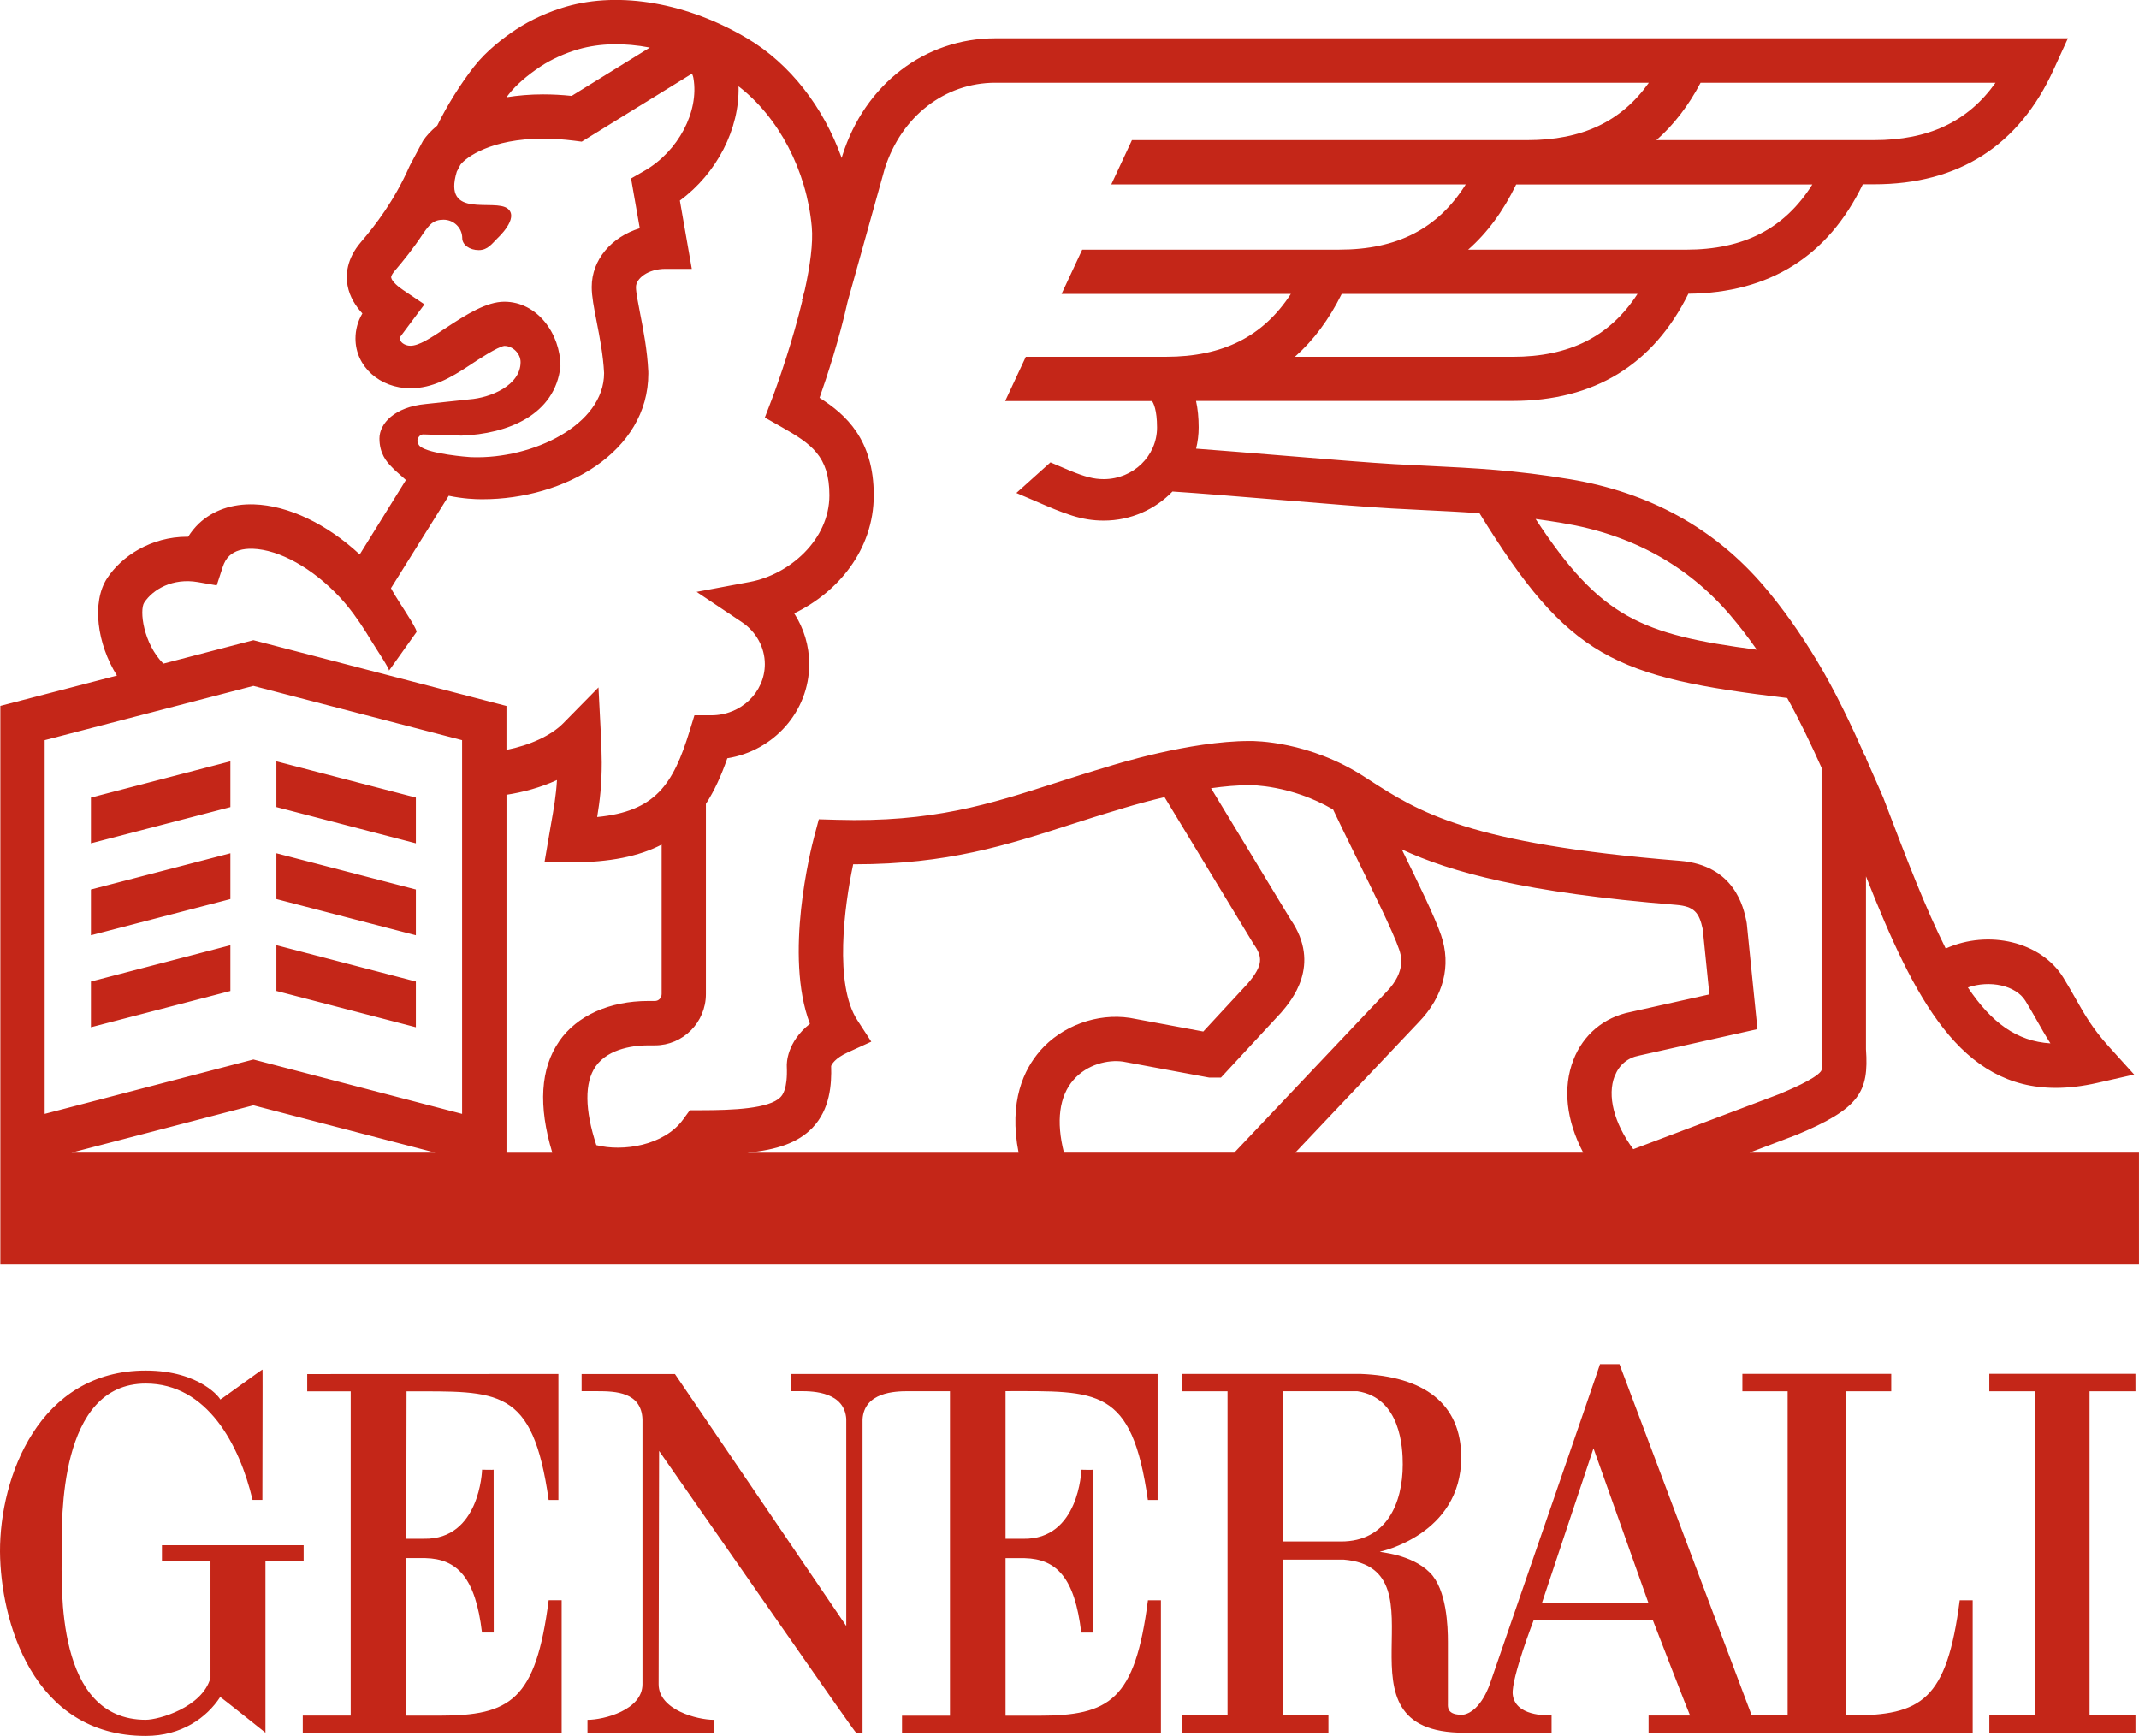
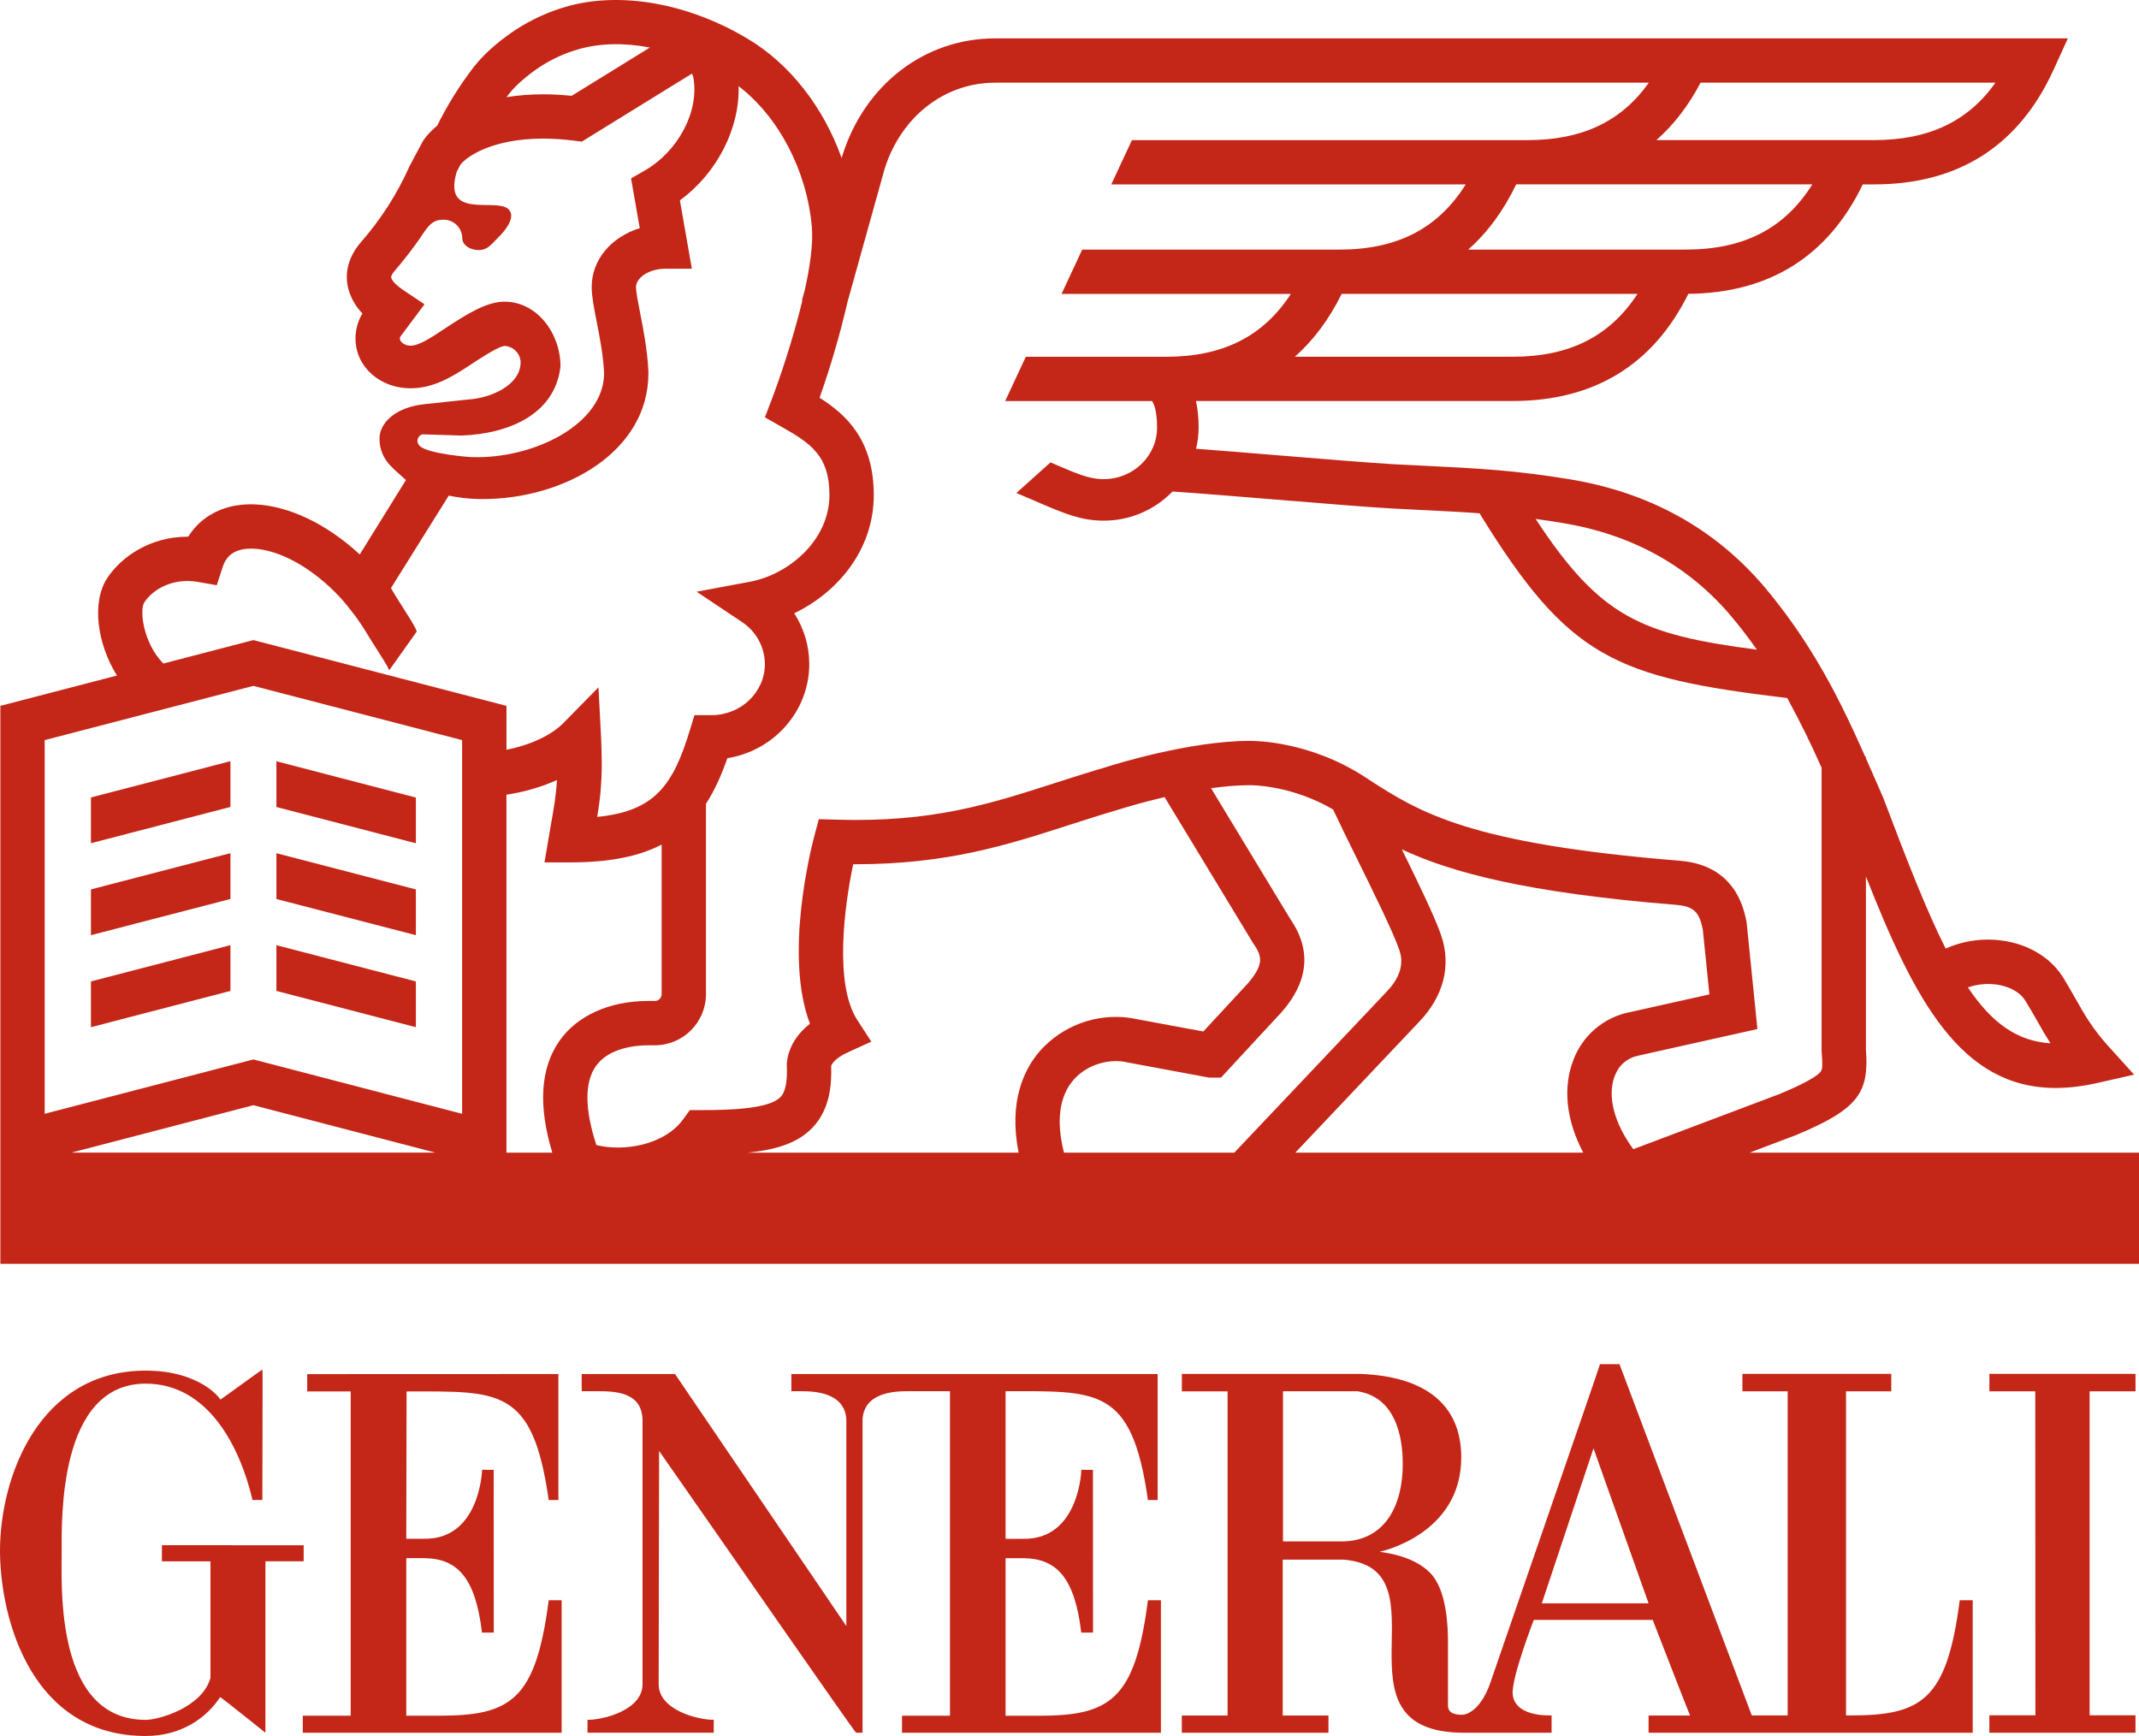
- <svg xmlns="http://www.w3.org/2000/svg" height="56" viewBox="0 0 69 56" width="69">
-   <g fill="none" fill-rule="evenodd" transform="translate(-78 -12)">
-     <path d="m0 0h224v80h-224z" />
-     <path d="m91.106 61.637h.571c1.8.033 1.874-2.2 1.874-2.227 0 0 .366.01.373 0l.003 5.253h-.379c-.21-1.773-.797-2.375-1.826-2.401h-.616v5.082h1.063c2.296 0 3.113-.492 3.53-3.724h.419v4.273h-8.351v-.551h1.546v-10.458h-1.403v-.559l8.103-.003v4.065h-.314c-.518-3.653-1.61-3.503-4.585-3.503zm-3.311.209v.518h-1.232v5.53c-.005-.004-1.456-1.165-1.46-1.151-.435.668-1.248 1.255-2.403 1.255-3.671 0-4.683-3.745-4.7-5.942-.01-2.402 1.254-5.844 4.7-5.844 1.778 0 2.434.929 2.403.936.005.015 1.372-.994 1.365-.967.007-.009-.004 3.473-.004 4.204h-.317c-.418-1.776-1.462-3.754-3.446-3.754-2.816 0-2.711 4.377-2.711 5.425 0 1.145-.209 5.422 2.711 5.422.419 0 1.824-.398 2.089-1.354v-3.76h-1.566v-.518zm53.421 1.775h.419v4.274l-10.455-0v-.556h1.338c-.01 0-1.206-3.091-1.204-3.084h-3.837s-.722 1.87-.68 2.392c.065.719 1.097.69 1.254.69v.558h-2.819c-4.472.005-.474-5.302-3.887-5.584h-1.967v5.027h1.475v.556l-4.73 0v-.556h1.475v-10.456h-1.475v-.562h5.766c2.031.077 3.247.946 3.247 2.696 0 2.496-2.623 3.039-2.623 3.039-.024.023 1.01.068 1.615.678.54.543.579 1.725.579 2.244v1.981c0 .1-.039.381.501.355.585-.113.861-1.026.854-.995.007-.03 3.565-10.319 3.551-10.312h.628l4.266 11.332h1.159v-10.456h-1.46v-.563h4.802v.563h-1.46v10.456h.14c2.295 0 3.113-.484 3.529-3.716zm-13.48.1h3.444l-1.777-5.001zm-6.475-1.996c1.465 0 1.989-1.233 1.989-2.486 0-.518-.058-2.147-1.465-2.36h-2.398v4.846zm-10.824-4.846v4.759h.571c1.801.032 1.875-2.201 1.875-2.227 0 0 .366.01.373 0l.003 5.253h-.38c-.21-1.773-.796-2.375-1.826-2.4h-.616v5.082h1.063c2.297 0 3.114-.493 3.53-3.724h.419v4.274l-8.352-0v-.551h1.547v-10.466h-1.357c-.416 0-1.406.031-1.463.903v10.113h-.207c-.038.005-4.168-5.96-6.356-9.091l-.015 7.525c0 .834 1.256 1.15 1.777 1.15v.415h-4.072v-.415h.006c.521 0 1.768-.316 1.768-1.15v-8.548c-.038-.876-.87-.903-1.463-.903h-.5v-.555h3.01l5.527 8.129v-6.672h.001c-.057-.872-1.047-.903-1.464-.903h-.309v-.555h11.815v4.065h-.314c-.518-3.653-1.617-3.51-4.593-3.51zm36.449.002h-1.481v10.451h1.481v.563h-4.714v-.563h1.485l-.005-10.451h-1.481v-.564h4.714zm-12.447-7.699h12.56v3.588h-68.988v-17.999l3.761-.978c-.64-1.023-.822-2.365-.317-3.139.464-.709 1.411-1.34 2.589-1.34h.026c.098-.157.213-.298.344-.424.453-.428 1.069-.643 1.782-.62 1.103.035 2.345.63 3.408 1.616l1.49-2.402-.357-.318-.105-.107c-.161-.161-.392-.432-.392-.914 0-.48.48-1.016 1.492-1.112l1.405-.15c.691-.05 1.656-.454 1.656-1.202 0-.274-.249-.523-.523-.523-.217.024-.878.463-1.127.629-.614.406-1.195.738-1.905.738-.977 0-1.771-.691-1.771-1.605 0-.277.072-.55.211-.788l.012-.021c-.211-.228-.41-.529-.478-.899-.062-.338-.038-.854.428-1.399.469-.549 1.072-1.325 1.568-2.446l.022-.044.414-.778c.107-.163.262-.331.461-.495.313-.642.741-1.329 1.183-1.897.407-.521.966-.944 1.365-1.207.465-.307 1.038-.567 1.613-.733 1.738-.5 3.921-.116 5.84 1.026 1.38.821 2.457 2.215 3.045 3.857l.023-.08c.724-2.296 2.66-3.781 4.933-3.781h34.6l-.461 1.01c-1.118 2.456-3.066 3.7-5.79 3.7h-.365c-1.118 2.318-3.01 3.506-5.627 3.53-1.134 2.293-3.039 3.458-5.671 3.458h-10.211c.056.253.085.536.085.855 0 .236-.03.465-.083.685.782.058 1.777.139 2.747.219 1.439.119 2.927.24 3.647.28.368.019.711.037 1.041.053 1.591.078 2.848.139 4.622.433 2.567.425 4.677 1.589 6.27 3.463.593.699 1.147 1.476 1.691 2.378.599.993 1.099 2.052 1.568 3.107h.022v.05c.134.301.265.602.396.9l.165.38c.757 1.999 1.387 3.618 2.012 4.861 1.378-.618 3.078-.224 3.793.938.15.244.275.464.396.677.293.519.547.967 1.07 1.545l.82.906-1.192.27c-.477.108-.921.16-1.336.16-3.056.001-4.546-2.816-6.123-6.824v5.576c.097 1.379-.198 1.915-2.269 2.775l-.021.007zm-4.352-2.474c-.248.637-.024 1.518.599 2.363l4.697-1.773c.299-.124 1.159-.483 1.353-.736.057-.076.057-.218.026-.637l-.002-.052v-9.108c-.345-.766-.707-1.528-1.108-2.248-5.574-.669-7.049-1.284-9.926-5.961-.575-.042-1.151-.071-1.779-.101-.332-.016-.679-.034-1.049-.054-.74-.04-2.171-.157-3.687-.282-1.268-.104-2.577-.212-3.389-.264-.558.577-1.344.939-2.217.939-.72 0-1.25-.215-2.202-.628v-.001c-.206-.088-.411-.174-.617-.263l1.1-.987c.21.089.419.177.628.267.488.199.766.274 1.091.274.948 0 1.719-.747 1.719-1.664 0-.58-.119-.796-.162-.855h-4.737l.666-1.428h4.52c1.834 0 3.134-.651 4.03-2.028h-7.397l.666-1.428h8.291c1.868 0 3.183-.674 4.081-2.104h-11.434l.666-1.428h12.759c1.756 0 3.024-.595 3.916-1.852h-21.083c-1.632 0-3.031 1.087-3.566 2.77l-1.197 4.292c-.269 1.213-.665 2.417-.906 3.102.852.536 1.749 1.355 1.749 3.14 0 1.784-1.183 3.146-2.566 3.813.312.484.484 1.05.484 1.637 0 1.528-1.146 2.799-2.642 3.037-.193.554-.414 1.045-.691 1.471v6.137c0 .911-.737 1.653-1.642 1.653h-.215c-.369 0-1.274.066-1.701.682-.361.521-.352 1.394.024 2.537.853.217 2.185.018 2.801-.832l.215-.295h.364.013c1 0 2.187-.049 2.545-.42.059-.06.237-.246.206-.999-.004-.092-.005-.776.745-1.368-.837-2.202.03-5.63.142-6.051l.146-.547.565.016c3.097.093 4.942-.503 7.077-1.19.534-.171 1.085-.348 1.675-.521.199-.064 2.643-.829 4.574-.83.173-.004 1.932.005 3.702 1.151l.107.069.01-.005c.002.005.004.011.007.016 1.657 1.072 3.238 2.083 10.056 2.634 1.771.145 2.056 1.504 2.149 1.951l.012.074.344 3.405-3.814.852c-.376.072-.649.301-.789.662zm-1.016 2.474c-.546-1.038-.666-2.094-.316-2.992.316-.814.986-1.375 1.839-1.544l2.547-.568-.214-2.106c-.116-.534-.271-.734-.859-.783-4.874-.393-7.269-1.054-8.849-1.789.547 1.113 1.073 2.198 1.266 2.764.338.981.082 1.981-.722 2.813l-3.98 4.205zm-16.75 0h5.495l4.915-5.193c.643-.665.461-1.19.402-1.362-.186-.55-.857-1.909-1.395-3.001-.288-.586-.548-1.114-.735-1.514-1.377-.802-2.663-.782-2.676-.785l-.017.001c-.394 0-.82.038-1.244.098l2.563 4.229c1.017 1.477.021 2.634-.307 3.016l-.018.019-1.918 2.071h-.378l-.068-.012-2.715-.504c-.479-.069-1.156.085-1.596.59-.461.527-.565 1.335-.308 2.347zm-.77-3.286c.705-.807 1.844-1.223 2.902-1.06l.021.004 2.342.435 1.429-1.543c.517-.603.481-.871.197-1.276l-.026-.04-2.85-4.702c-.805.188-1.396.376-1.408.38l-.017.006c-.574.168-1.119.342-1.647.512-2.022.651-3.94 1.268-6.904 1.268h-.068c-.29 1.365-.615 3.876.132 5.026l.452.696-.753.344c-.428.194-.523.39-.542.442.019.582-.032 1.397-.604 1.993-.472.49-1.154.71-2.093.803h8.744c-.326-1.659.176-2.693.694-3.286zm-15.512-.309c.571-.824 1.62-1.297 2.875-1.297h.215c.117 0 .214-.1.214-.224v-4.82c-.725.375-1.669.573-2.933.573h-.846l.142-.833c.023-.138.046-.267.067-.39.094-.532.164-.93.194-1.433-.53.242-1.1.394-1.629.475v11.546h1.478c-.458-1.514-.384-2.721.224-3.596zm-3.133 2.344v-12.055l-6.732-1.75-6.733 1.75v12.055l6.733-1.754zm-12.601 1.252h11.736l-5.868-1.529zm2.348-17.747c-.162.249-.031 1.321.616 1.971l2.905-.756 8.163 2.122v1.417c.754-.149 1.44-.462 1.828-.855l1.141-1.16.083 1.624c.007.152.022.627.022.796 0 .721-.06 1.231-.147 1.76 1.867-.182 2.448-1.034 2.982-2.777l.155-.504h.548c.951 0 1.723-.74 1.723-1.65 0-.539-.278-1.047-.745-1.358l-1.456-.973 1.722-.322c1.259-.236 2.562-1.346 2.562-2.795 0-1.263-.589-1.661-1.548-2.204l-.535-.303.22-.574c.237-.62.686-1.929.991-3.201l-.015-.005.091-.326c.172-.779.276-1.52.227-2.05-.166-1.824-1.075-3.54-2.362-4.529.037 1.371-.697 2.806-1.893 3.686l.385 2.203h-.85c-.56 0-.951.309-.951.588 0 .165.065.494.133.844.104.53.233 1.19.265 1.881l.001.062c0 2.539-2.717 4.056-5.344 4.056h-.046c-.189 0-.584-.015-1.049-.112l-1.863 2.982c.062.122.204.347.302.501.052.082.092.143.101.158.001.002.004.005.005.008.023.036.046.071.068.107.094.146.251.394.318.537.025.054.038.092.029.104-.296.414-.591.831-.887 1.246.03-.042-.403-.693-.434-.747-.012-.021-.072-.113-.142-.225-.051-.08-.107-.17-.156-.255-.252-.401-.534-.797-.852-1.139-.875-.94-1.953-1.539-2.813-1.567-.326-.009-.581.067-.753.229-.095.09-.164.207-.215.364l-.192.588-.61-.106c-.804-.139-1.448.231-1.729.662zm8.815-5.248c-.016.075.031.174.091.217.304.241 1.545.339 1.625.342l.05.001c1.95.063 4.253-1.042 4.253-2.714-.029-.581-.141-1.153-.24-1.659-.089-.454-.159-.814-.159-1.117 0-.882.637-1.615 1.55-1.895l-.281-1.606.434-.249c1.085-.623 1.764-1.906 1.578-2.984l-.004-.022s-.01-.054-.041-.128l-3.558 2.196-.251-.032c-.343-.043-.678-.065-.995-.065-1.676 0-2.487.601-2.668.841l-.117.222c-.472 1.558 1.224.85 1.647 1.198.371.304-.33.947-.33.947-.182.178-.314.387-.609.387-.295 0-.532-.171-.532-.387 0-.327-.271-.593-.602-.593-.336 0-.452.155-.652.436-.326.493-.649.893-.93 1.221-.029.034-.12.147-.108.21.025.133.25.312.394.407l.679.456-.786 1.053c-.006.016-.009.035-.009.052 0 .104.152.23.341.23.279 0 .647-.245 1.114-.554.715-.474 1.352-.866 1.918-.866 1.059 0 1.809 1.029 1.809 2.087-.172 1.563-1.698 2.18-3.197 2.232l-1.229-.039c-.085-.002-.164.076-.186.175zm2.948-11.152c-.026.032-.051.068-.077.101.361-.058.754-.093 1.182-.093.298 0 .605.016.92.049l2.522-1.558c-.818-.157-1.611-.144-2.301.054-.434.125-.879.327-1.221.553-.436.289-.801.607-1.025.894zm38.442-.367c-.391.743-.867 1.36-1.426 1.852h7.023c1.756 0 3.024-.595 3.917-1.852zm-.477 5.385c1.868 0 3.184-.674 4.082-2.104h-9.554c-.412.855-.929 1.559-1.55 2.104zm-5.589 3.456c1.834 0 3.135-.652 4.031-2.028h-9.542c-.406.82-.91 1.498-1.511 2.028zm1.614 5.363c-.304-.051-.592-.094-.87-.131 2.092 3.18 3.395 3.726 7.137 4.217-.277-.396-.56-.763-.853-1.107-1.368-1.609-3.189-2.611-5.414-2.978zm14.932 15.416c-.311-.507-1.158-.68-1.858-.435.759 1.135 1.579 1.736 2.663 1.803-.161-.251-.298-.491-.437-.738-.114-.2-.231-.408-.368-.63zm-51.923-6.561v1.476l-4.499-1.17v-1.475zm-10.482 1.476v-1.476l4.499-1.17v1.477zm0 2.966v-1.477l4.499-1.168v1.477zm10.482-1.477v1.477l-4.499-1.168v-1.477zm0 2.969v1.475l-4.499-1.17v-1.477zm-10.482 1.475v-1.475l4.499-1.171v1.477z" fill="#c42618" />
+ <svg xmlns="http://www.w3.org/2000/svg" height="56" width="69">
+   <g fill="none" fill-rule="evenodd">
+     <path d="M-78-12h224v80H-78z" />
+     <path d="M13.106 49.637h.571c1.8.033 1.875-2.2 1.875-2.226 0 0 .365.01.373 0l.003 5.253h-.38c-.21-1.773-.796-2.375-1.825-2.4h-.617v5.081h1.064c2.296 0 3.113-.492 3.53-3.724h.418v4.274H9.767v-.55h1.546v-10.46H9.91v-.558l8.103-.003v4.065H17.7c-.518-3.653-1.61-3.503-4.585-3.503zm-3.31.21v.518H8.562v5.53c-.005-.004-1.456-1.165-1.46-1.15C6.666 55.412 5.853 56 4.7 56 1.028 56 .016 52.255 0 50.058c-.01-2.402 1.254-5.844 4.7-5.844 1.777 0 2.433.929 2.402.936.005.015 1.373-.995 1.365-.967.008-.009-.004 3.473-.004 4.204h-.317c-.418-1.776-1.462-3.753-3.446-3.753-2.816 0-2.711 4.377-2.711 5.424 0 1.145-.21 5.422 2.71 5.422.42 0 1.825-.399 2.09-1.354v-3.76H5.223v-.52zm53.42 1.774h.42v4.274H53.18v-.556h1.338c-.01 0-1.206-3.09-1.204-3.083h-3.838s-.722 1.87-.68 2.391c.065.72 1.098.69 1.255.69v.558h-2.82c-4.471.005-.473-5.302-3.886-5.583h-1.967v5.027h1.475v.556h-4.73v-.556H39.6V44.883h-1.475v-.562h5.766c2.03.076 3.246.946 3.246 2.695 0 2.496-2.623 3.039-2.623 3.039-.024.023 1.01.067 1.615.678.54.542.58 1.724.58 2.244v1.98c0 .1-.04.382.5.356.585-.113.861-1.026.854-.995.007-.03 3.565-10.32 3.551-10.312h.628l4.267 11.331h1.158V44.881h-1.46v-.563h4.802v.563h-1.46v10.456h.14c2.294 0 3.113-.484 3.528-3.716zm-13.48.1h3.444l-1.777-5zm-6.474-1.996c1.465 0 1.988-1.233 1.988-2.486 0-.518-.057-2.147-1.465-2.36h-2.398v4.846zM32.438 44.88v4.759h.57c1.801.032 1.875-2.201 1.875-2.227 0 0 .366.01.373 0l.003 5.253h-.38c-.21-1.773-.795-2.374-1.825-2.4h-.616v5.082H33.5c2.296 0 3.114-.493 3.53-3.725h.419v4.274h-8.352v-.55h1.547V44.878h-1.357c-.416 0-1.406.031-1.463.903v10.113h-.207c-.038.006-4.168-5.96-6.356-9.09l-.014 7.525c0 .833 1.256 1.15 1.777 1.15v.415h-4.072v-.415h.006c.521 0 1.769-.317 1.769-1.15v-8.548c-.038-.876-.87-.903-1.463-.903h-.5v-.555h3.01l5.527 8.13v-6.672c-.057-.872-1.046-.903-1.463-.903h-.31v-.555h11.816v4.065h-.314c-.519-3.653-1.617-3.51-4.593-3.51zm36.45.002h-1.481v10.45h1.48v.564h-4.714v-.563h1.486l-.005-10.451h-1.48v-.564h4.713zm-12.448-7.7H69v3.588H.012V22.77l3.761-.978c-.64-1.023-.822-2.364-.317-3.139.464-.709 1.411-1.34 2.589-1.34h.026c.098-.156.213-.298.344-.423.454-.428 1.07-.643 1.782-.62 1.103.035 2.345.63 3.408 1.616l1.49-2.402-.356-.318-.105-.107a1.22 1.22 0 0 1-.392-.913c0-.48.48-1.016 1.492-1.112l1.404-.15c.691-.05 1.656-.454 1.656-1.202a.543.543 0 0 0-.523-.523c-.216.024-.877.463-1.127.629-.614.406-1.194.738-1.905.738-.976 0-1.771-.691-1.771-1.605 0-.277.072-.55.21-.787l.013-.022a1.83 1.83 0 0 1-.479-.898c-.062-.338-.038-.854.428-1.399a9.71 9.71 0 0 0 1.568-2.446l.022-.044.414-.777c.107-.164.262-.331.46-.496.314-.642.742-1.329 1.184-1.897.406-.52.966-.943 1.365-1.206a6.073 6.073 0 0 1 1.612-.734c1.738-.5 3.921-.116 5.84 1.027 1.38.82 2.457 2.215 3.045 3.856l.023-.08c.723-2.296 2.66-3.78 4.932-3.78h34.6l-.46 1.01c-1.118 2.455-3.066 3.7-5.79 3.7h-.365c-1.118 2.317-3.01 3.506-5.627 3.53-1.134 2.292-3.04 3.458-5.671 3.458H38.58c.056.253.085.536.085.855 0 .236-.03.465-.083.685.782.058 1.777.14 2.747.22 1.44.118 2.927.24 3.647.28l1.041.052c1.592.078 2.848.14 4.623.433 2.567.425 4.676 1.59 6.27 3.464a17.938 17.938 0 0 1 1.69 2.377c.6.993 1.1 2.052 1.569 3.107h.022v.05c.134.301.265.603.395.9l.165.38c.757 2 1.387 3.62 2.012 4.861 1.378-.617 3.078-.223 3.793.938.15.244.275.464.396.677.292.519.547.967 1.07 1.545l.82.906-1.192.27c-.477.108-.921.16-1.337.16-3.056 0-4.546-2.817-6.122-6.824v5.575c.097 1.38-.198 1.916-2.27 2.775l-.02.007zm-4.352-2.474c-.248.637-.024 1.518.599 2.363l4.697-1.772c.299-.124 1.16-.483 1.353-.737.057-.076.057-.218.026-.636l-.002-.053v-9.107a29.293 29.293 0 0 0-1.108-2.248c-5.573-.67-7.049-1.284-9.926-5.96-.575-.043-1.15-.072-1.78-.102-.331-.016-.678-.034-1.048-.054-.74-.04-2.172-.157-3.687-.282-1.268-.103-2.578-.212-3.39-.264a3.074 3.074 0 0 1-2.216.939c-.72 0-1.25-.215-2.202-.628v-.001c-.206-.088-.411-.174-.617-.263l1.1-.987.628.267c.488.198.765.273 1.09.273.949 0 1.72-.747 1.72-1.664 0-.58-.12-.796-.163-.855h-4.737l.666-1.428h4.52c1.833 0 3.134-.651 4.03-2.028h-7.397l.666-1.429h8.29c1.869 0 3.184-.674 4.082-2.104H35.848l.666-1.428h12.759c1.756 0 3.024-.595 3.916-1.853H32.105c-1.632 0-3.03 1.087-3.566 2.77l-1.197 4.292a28.501 28.501 0 0 1-.905 3.102c.852.536 1.749 1.355 1.749 3.14 0 1.784-1.183 3.146-2.566 3.813.312.484.485 1.05.485 1.637 0 1.527-1.146 2.798-2.642 3.037-.193.554-.414 1.045-.69 1.471v6.137a1.65 1.65 0 0 1-1.643 1.653h-.215c-.369 0-1.274.066-1.7.681-.362.522-.353 1.395.023 2.537.853.217 2.184.018 2.8-.832l.216-.295h.376c1 0 2.188-.048 2.545-.42.06-.06.237-.246.206-.999-.004-.092-.005-.776.746-1.368-.837-2.202.03-5.63.141-6.051l.146-.547.566.016c3.097.094 4.942-.502 7.076-1.19.534-.17 1.085-.348 1.675-.52.2-.065 2.643-.83 4.574-.831.173-.004 1.931.005 3.702 1.151l.107.07.01-.005a.176.176 0 0 0 .006.016c1.657 1.071 3.238 2.083 10.056 2.634 1.771.145 2.055 1.504 2.15 1.95l.01.074.345 3.405-3.814.852c-.376.072-.649.3-.789.661zm-1.016 2.474c-.547-1.038-.666-2.094-.317-2.991a2.45 2.45 0 0 1 1.84-1.545l2.547-.568-.214-2.106c-.116-.534-.271-.734-.859-.783-4.873-.393-7.269-1.054-8.848-1.789.547 1.113 1.073 2.198 1.265 2.765.339.981.083 1.98-.721 2.812l-3.98 4.205zm-16.75 0h5.495l4.914-5.192c.643-.665.462-1.19.402-1.362-.186-.55-.857-1.91-1.395-3.001a85.82 85.82 0 0 1-.735-1.515c-1.377-.802-2.663-.782-2.676-.784l-.017.001c-.394 0-.82.038-1.244.098l2.563 4.23c1.018 1.476.021 2.634-.307 3.016l-.018.018-1.917 2.071h-.378l-.068-.012-2.715-.505c-.48-.068-1.156.085-1.596.59-.461.528-.566 1.335-.308 2.347zm-.77-3.286a3.276 3.276 0 0 1 2.902-1.06l.021.004 2.342.434 1.429-1.543c.517-.603.481-.87.197-1.276l-.026-.04-2.85-4.702c-.805.188-1.396.376-1.408.38l-.017.006c-.575.168-1.12.342-1.647.512-2.021.652-3.94 1.268-6.904 1.268h-.068c-.29 1.365-.615 3.876.132 5.026l.452.696-.754.344c-.428.193-.523.39-.542.441.02.582-.032 1.397-.604 1.993-.471.49-1.154.71-2.093.803h8.744c-.327-1.658.176-2.692.694-3.286zm-15.512-.31c.571-.824 1.62-1.297 2.875-1.297h.215c.117 0 .213-.1.213-.223v-4.82c-.725.375-1.668.573-2.933.573h-.846l.142-.834.067-.39c.094-.532.164-.93.194-1.433-.53.241-1.1.393-1.63.474v11.546h1.479c-.458-1.513-.384-2.72.224-3.596zm-3.133 2.344V23.875l-6.732-1.75-6.734 1.75v12.054l6.734-1.753zM2.306 37.181h11.736l-5.867-1.529zm2.348-17.747c-.162.248-.031 1.321.616 1.97l2.905-.756 8.163 2.122v1.417c.754-.149 1.44-.462 1.828-.855l1.14-1.16.084 1.623c.007.153.022.628.022.797 0 .72-.06 1.23-.147 1.76 1.867-.183 2.448-1.035 2.983-2.778l.154-.504h.549c.95 0 1.723-.74 1.723-1.65a1.64 1.64 0 0 0-.745-1.359l-1.456-.973 1.721-.322c1.26-.236 2.562-1.347 2.562-2.796 0-1.263-.589-1.661-1.547-2.204l-.535-.303.22-.574c.237-.62.686-1.929.99-3.2l-.014-.006.091-.325c.172-.78.276-1.52.227-2.05-.166-1.825-1.075-3.54-2.362-4.529.037 1.371-.697 2.806-1.894 3.686l.386 2.204h-.85c-.56 0-.951.309-.951.587 0 .166.065.494.133.844.104.53.233 1.19.266 1.881v.062c0 2.539-2.717 4.056-5.344 4.056h-.046c-.189 0-.584-.015-1.05-.112l-1.863 2.982c.062.122.204.347.303.5.052.082.092.144.1.16l.006.007.067.107c.094.146.25.394.318.537.025.054.038.092.029.104-.296.414-.59.831-.887 1.246.03-.042-.403-.692-.434-.747-.012-.021-.072-.113-.142-.225a6.43 6.43 0 0 1-.156-.254 7.6 7.6 0 0 0-.852-1.139c-.875-.94-1.952-1.54-2.813-1.567-.326-.01-.58.067-.753.229a.845.845 0 0 0-.215.363l-.192.588-.61-.106c-.804-.14-1.447.232-1.728.662zm8.814-5.248c-.016.075.031.173.09.217.305.24 1.546.339 1.626.342l.05.001c1.95.063 4.253-1.042 4.253-2.714-.029-.58-.14-1.153-.24-1.658-.089-.455-.16-.815-.16-1.118 0-.882.637-1.614 1.55-1.895l-.28-1.606.434-.249c1.085-.623 1.764-1.906 1.578-2.983l-.003-.022s-.01-.054-.042-.128l-3.557 2.196-.25-.032a8.11 8.11 0 0 0-.996-.066c-1.676 0-2.487.601-2.668.842l-.118.222c-.471 1.558 1.225.85 1.648 1.198.37.304-.33.946-.33.946-.182.179-.314.388-.61.388-.294 0-.532-.17-.532-.388a.599.599 0 0 0-.602-.592c-.336 0-.452.154-.653.435-.326.493-.649.893-.93 1.222-.029.033-.12.146-.107.21.025.132.25.31.394.406l.68.456-.786 1.053a.153.153 0 0 0-.009.052c0 .104.152.23.341.23.28 0 .648-.245 1.114-.554.715-.474 1.352-.866 1.918-.866 1.06 0 1.809 1.03 1.809 2.087-.172 1.562-1.698 2.18-3.197 2.232l-1.23-.039c-.084-.002-.163.076-.185.175zm2.948-11.152c-.026.032-.051.067-.077.1.36-.057.754-.092 1.182-.092.298 0 .606.017.92.049l2.523-1.558c-.819-.157-1.612-.144-2.302.055a4.645 4.645 0 0 0-1.22.552c-.437.289-.802.607-1.026.894zm38.442-.368c-.39.743-.866 1.36-1.426 1.853h7.022c1.756 0 3.025-.595 3.917-1.853zm-.477 5.385c1.868 0 3.184-.674 4.082-2.104H48.91c-.412.855-.93 1.56-1.55 2.104zm-5.59 3.457c1.835 0 3.135-.652 4.032-2.028H43.28c-.406.82-.91 1.498-1.511 2.028zm1.615 5.363a25.442 25.442 0 0 0-.87-.131c2.092 3.18 3.395 3.726 7.137 4.217-.278-.396-.56-.763-.853-1.108-1.368-1.609-3.19-2.61-5.414-2.978zm14.932 15.416c-.31-.507-1.158-.68-1.857-.435.759 1.135 1.579 1.736 2.663 1.803a14.44 14.44 0 0 1-.437-.738c-.115-.2-.232-.408-.369-.63zm-51.923-6.56v1.475l-4.498-1.17v-1.475zM2.934 27.201v-1.476l4.499-1.17v1.476zm0 2.966v-1.476l4.499-1.169V29zm10.481-1.476v1.476L8.917 29v-1.477zm0 2.968v1.476l-4.498-1.17V30.49zM2.934 33.136V31.66l4.499-1.17v1.476z" fill="#c42618" />
  </g>
</svg>
